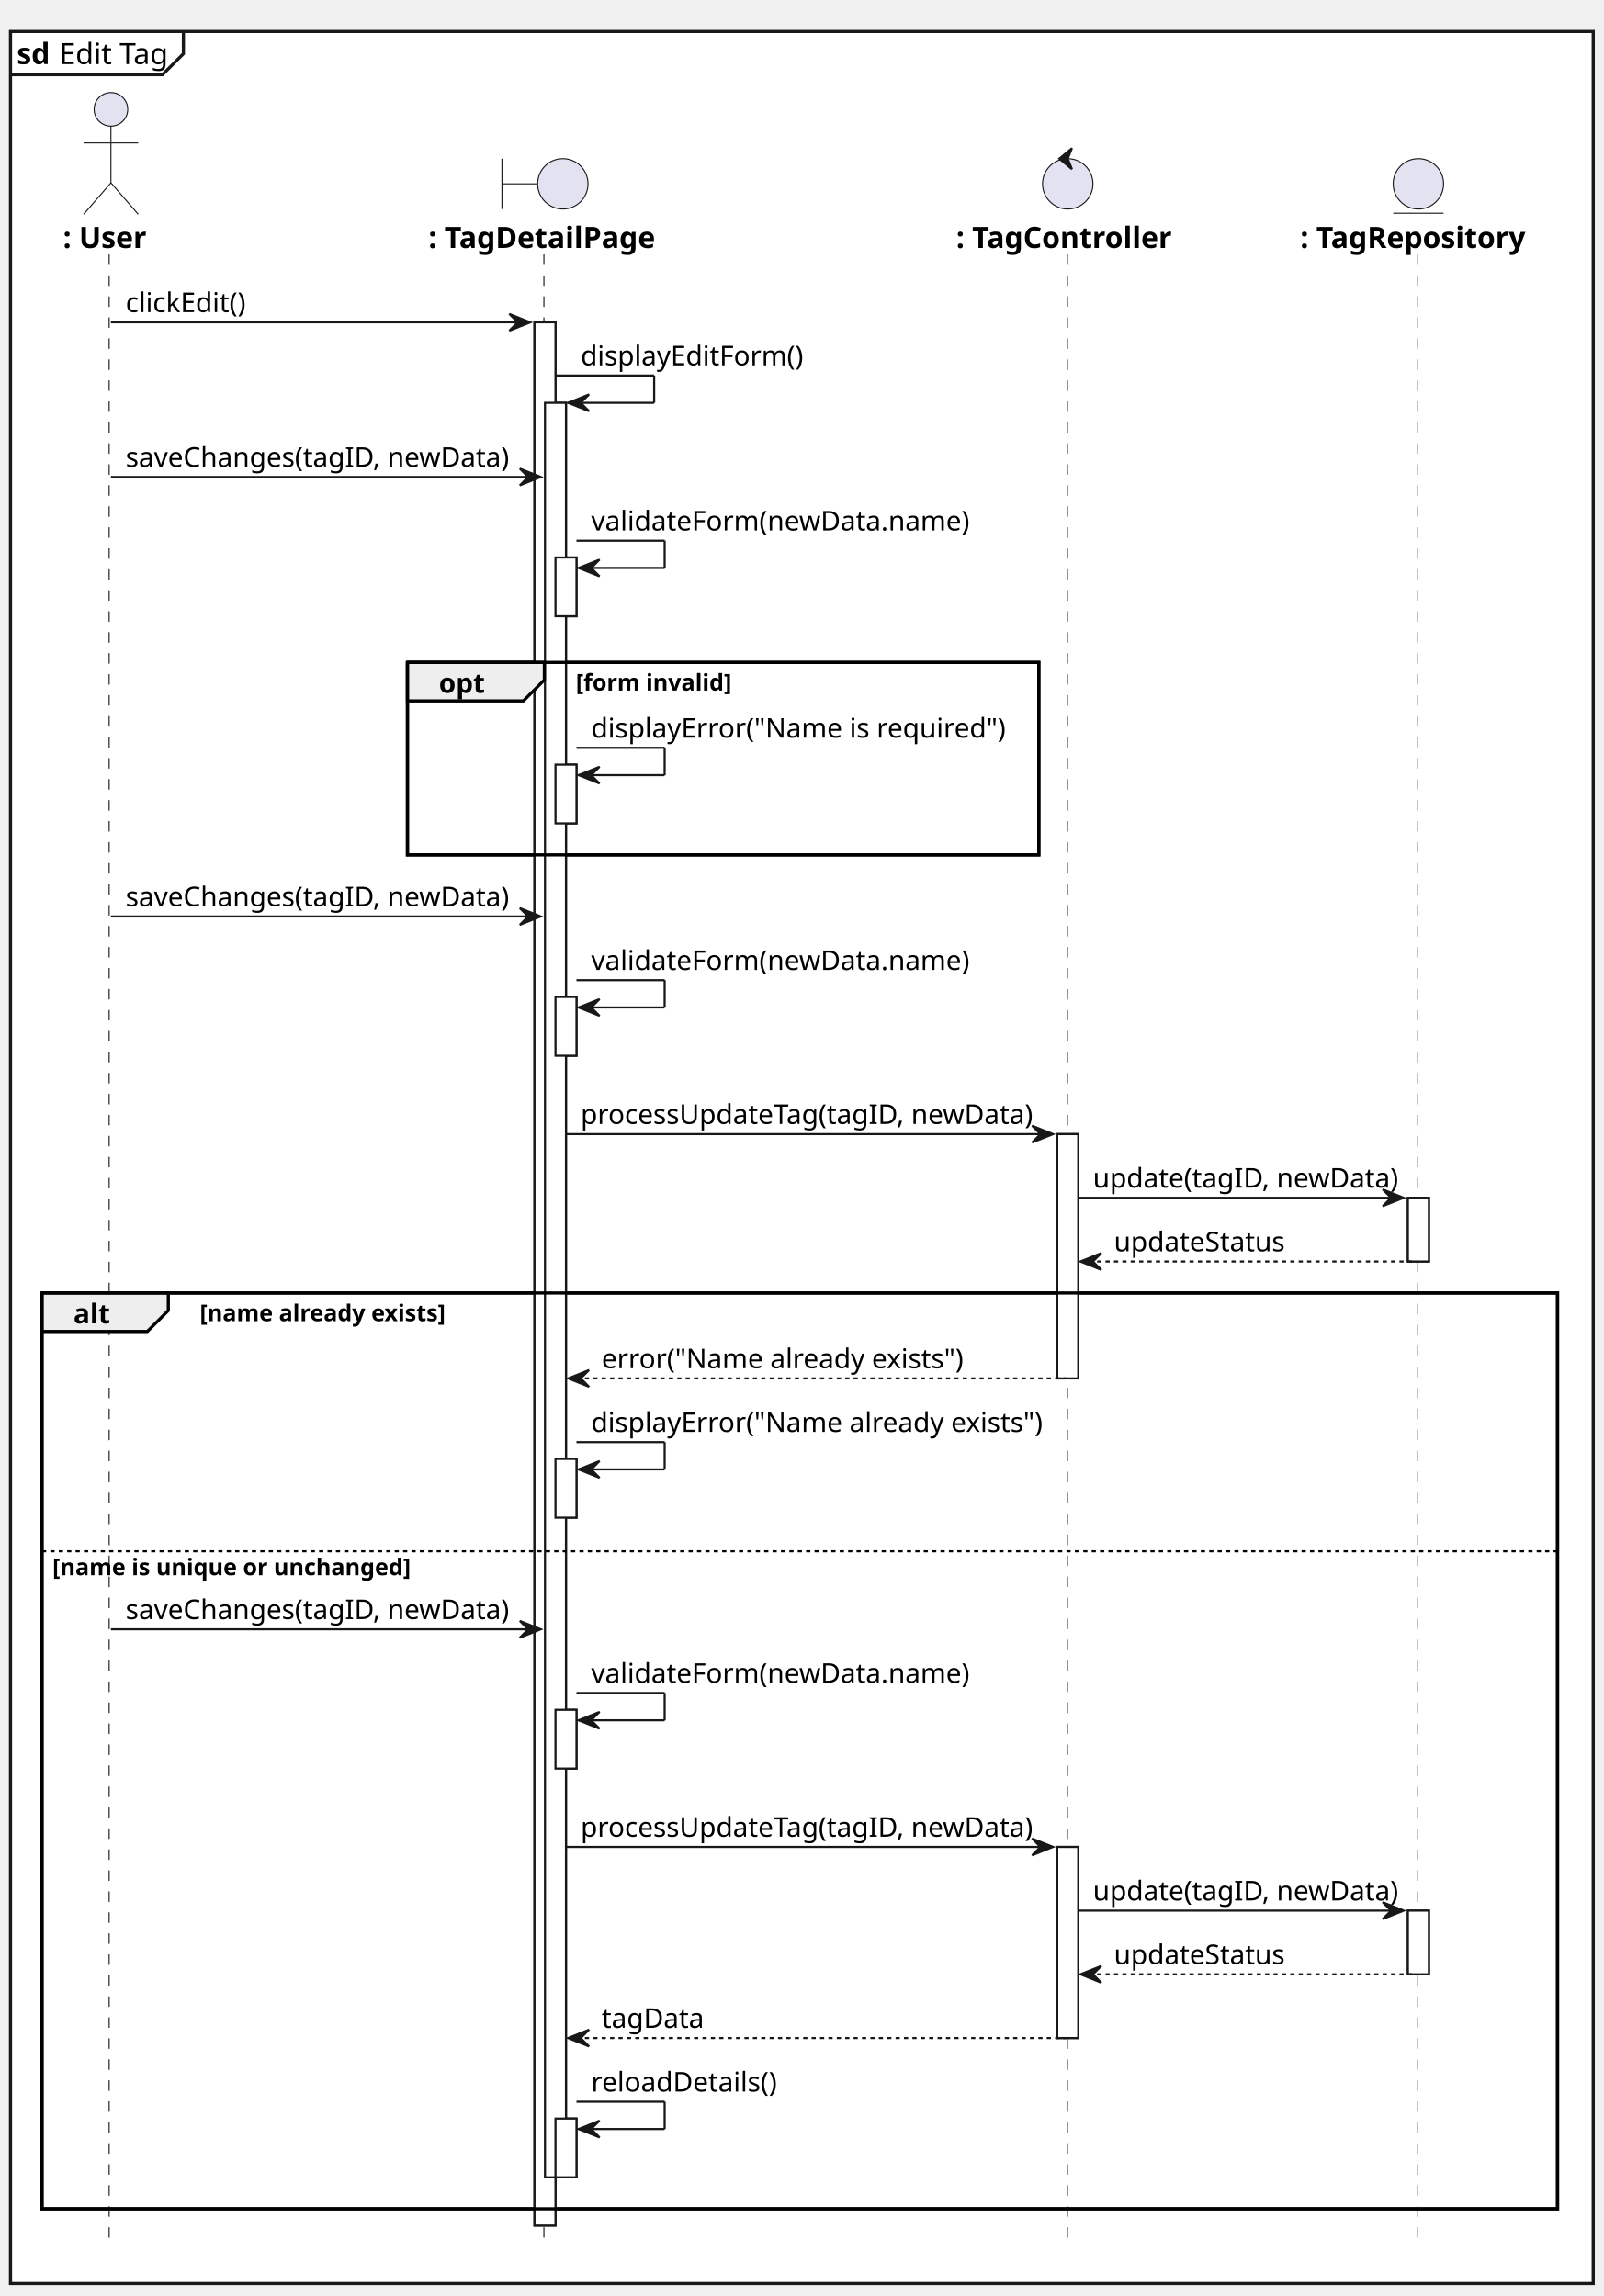
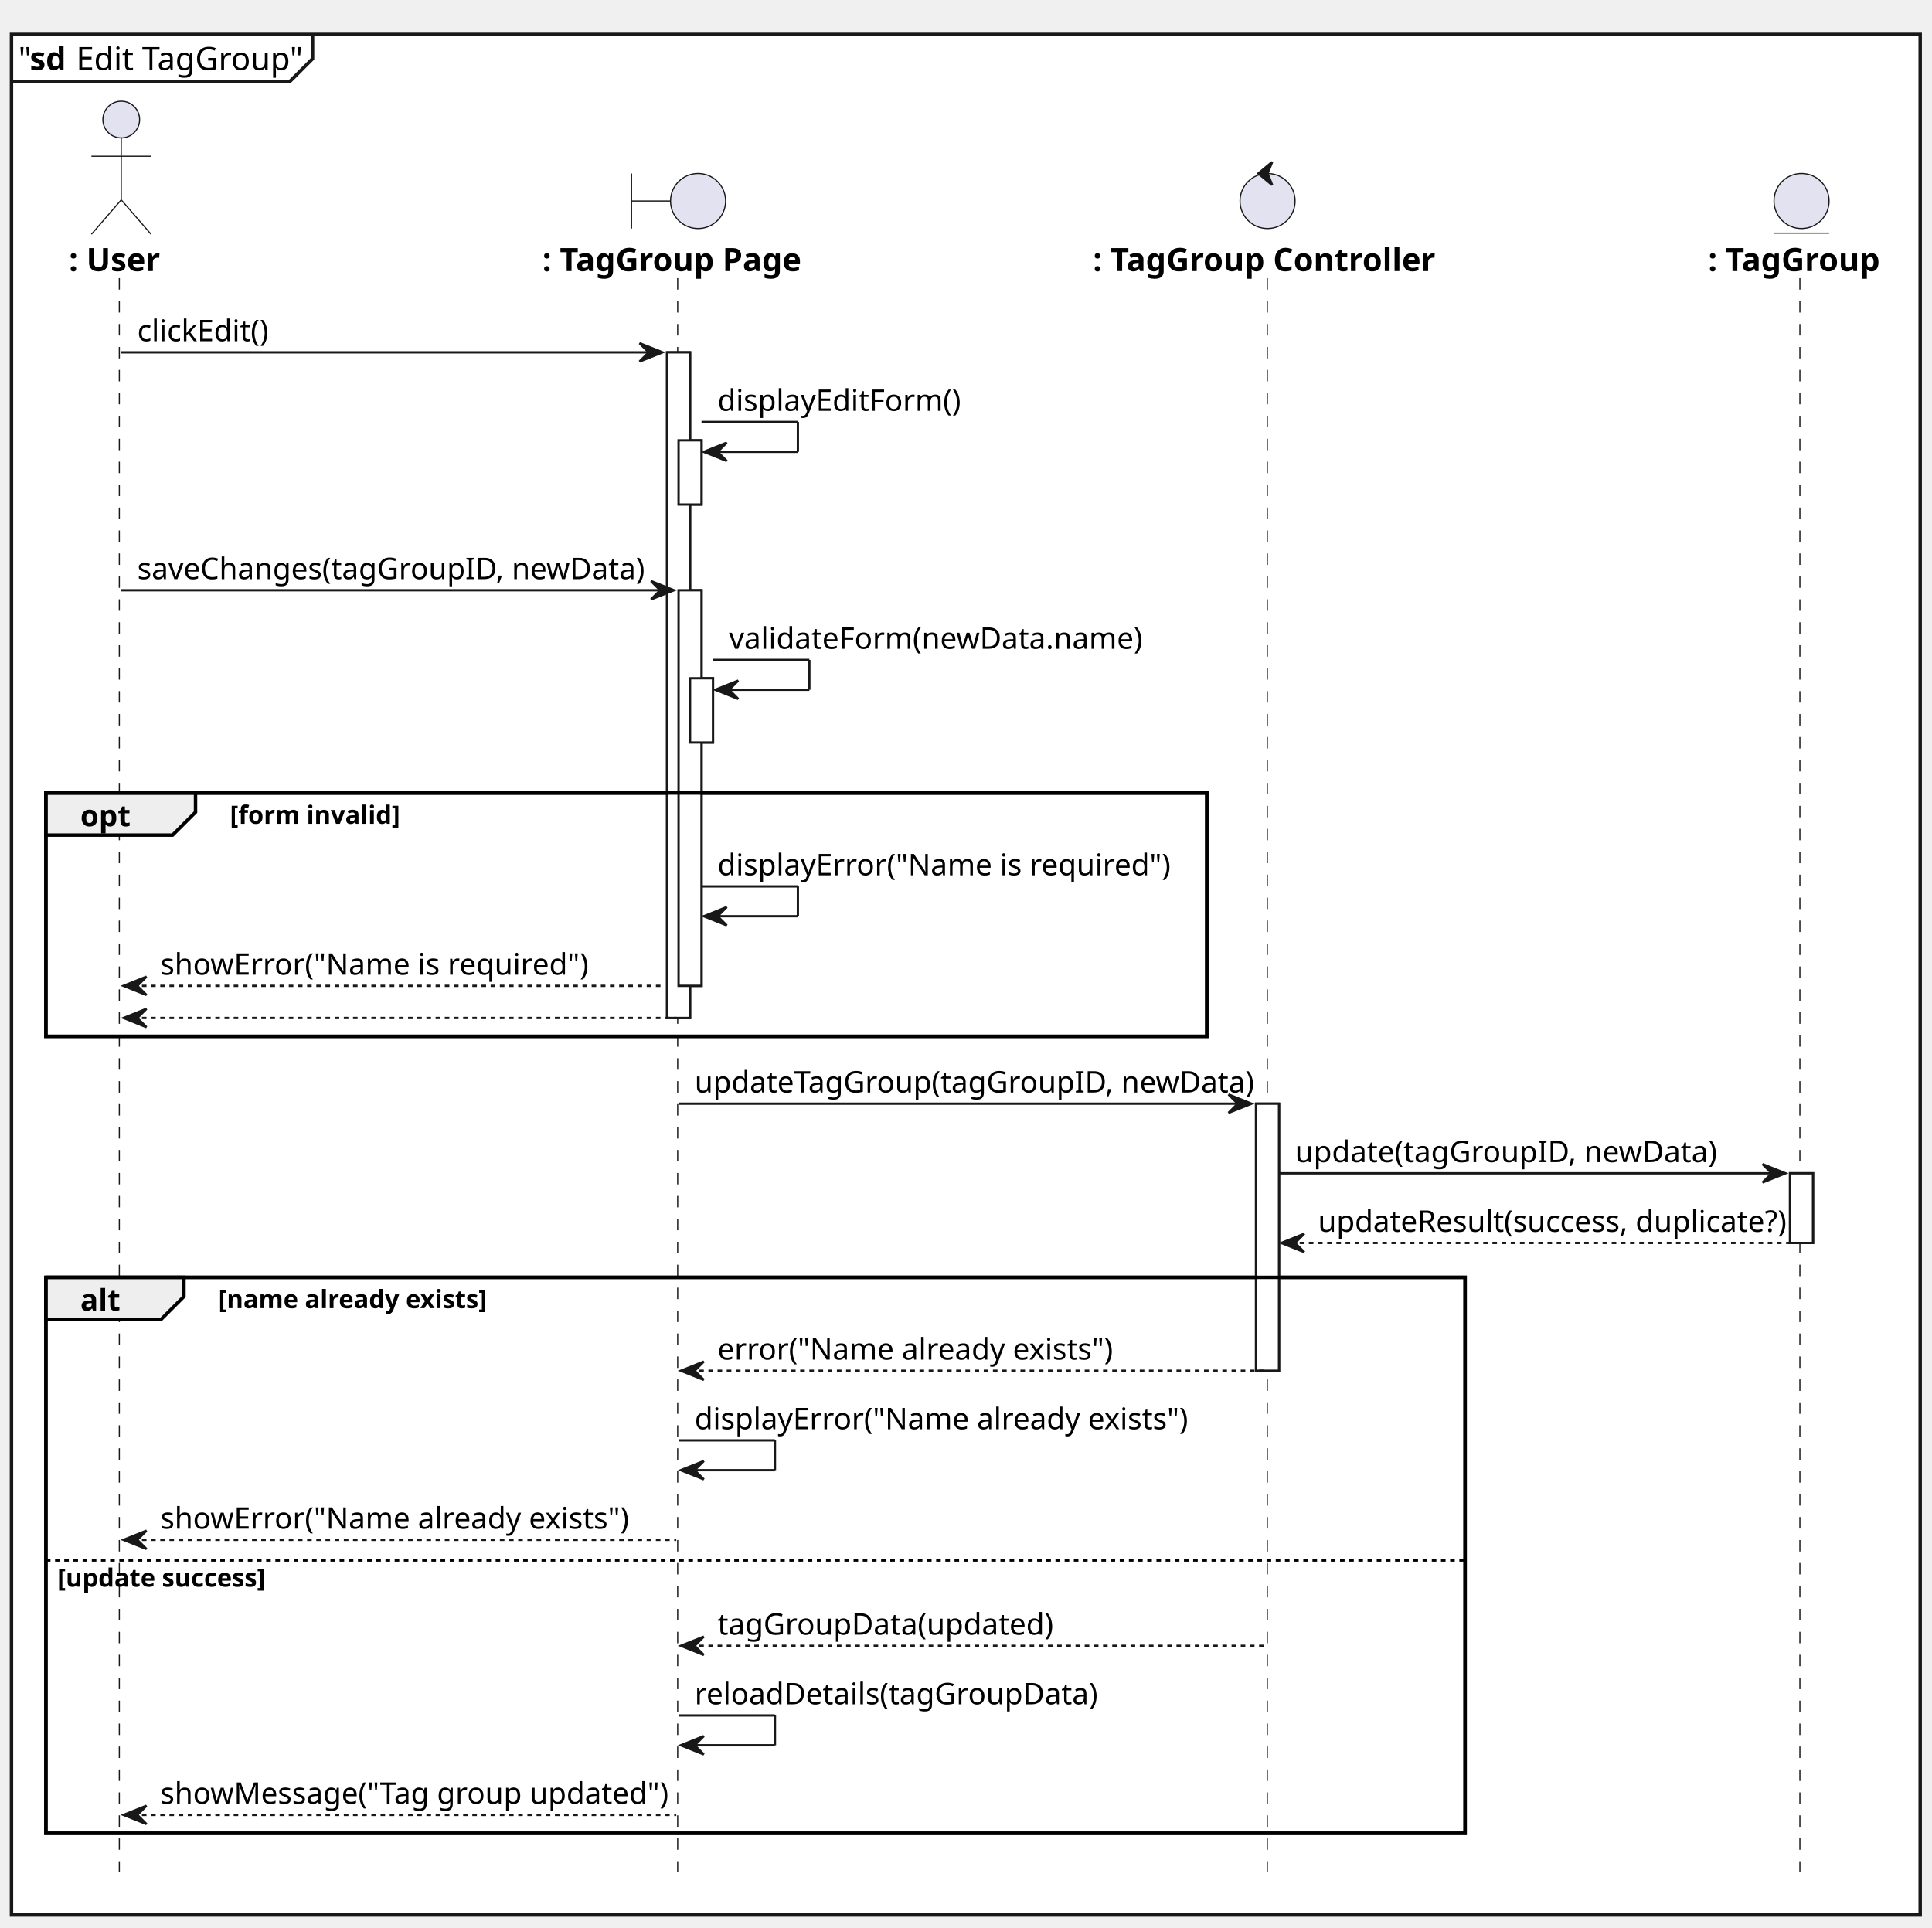
- <svg xmlns="http://www.w3.org/2000/svg" contentStyleType="text/css" data-diagram-type="SEQUENCE" height="1094px" preserveAspectRatio="none" style="width:764px;height:1094px;background:#FFFFFF;" version="1.1" viewBox="0 0 764 1094" width="764px" zoomAndPan="magnify">
+ <svg xmlns="http://www.w3.org/2000/svg" contentStyleType="text/css" data-diagram-type="SEQUENCE" height="840px" preserveAspectRatio="none" style="width:842px;height:840px;background:#FFFFFF;" version="1.1" viewBox="0 0 842 840" width="842px" zoomAndPan="magnify">
  <defs />
  <g>
-     <rect fill="#FFFFFF" height="1073.047" style="stroke:#181818;stroke-width:1.5;" width="753.918" x="5" y="15" />
-     <path d="M87.365,15 L87.365,25.609 L77.365,35.609 L5,35.609" fill="none" style="stroke:#181818;stroke-width:1.5;" />
-     <text fill="#000000" font-family="sans-serif" font-size="14" font-weight="bold" lengthAdjust="spacing" textLength="16.338" x="8" y="30.533">sd</text>
-     <text fill="#000000" font-family="sans-serif" font-size="14" lengthAdjust="spacing" textLength="52.138" x="28.227" y="30.533">Edit Tag</text>
+     <rect fill="#FFFFFF" height="819.641" style="stroke:#181818;stroke-width:1.5;" width="831.855" x="5" y="15" />
+     <path d="M136.215,15 L136.215,25.609 L126.215,35.609 L5,35.609" fill="none" style="stroke:#181818;stroke-width:1.5;" />
+     <text fill="#000000" font-family="sans-serif" font-size="14" lengthAdjust="spacing" textLength="4.97" x="8" y="30.533">"</text>
+     <text fill="#000000" font-family="sans-serif" font-size="14" font-weight="bold" lengthAdjust="spacing" textLength="16.338" x="12.97" y="30.533">sd</text>
+     <text fill="#000000" font-family="sans-serif" font-size="14" lengthAdjust="spacing" textLength="96.018" x="33.197" y="30.533">Edit TagGroup"</text>
    <g>
-       <rect fill="#FFFFFF" height="906.867" style="stroke:#181818;stroke-width:1;" width="10" x="254.601" y="153.57" />
+       <rect fill="#FFFFFF" height="290.109" style="stroke:#181818;stroke-width:1;" width="10" x="290.732" y="153.57" />
    </g>
    <g>
-       <rect fill="#FFFFFF" height="845.516" style="stroke:#181818;stroke-width:1;" width="10" x="259.601" y="191.922" />
+       <rect fill="#FFFFFF" height="28" style="stroke:#181818;stroke-width:1;" width="10" x="295.732" y="191.922" />
    </g>
    <g>
-       <rect fill="#FFFFFF" height="28" style="stroke:#181818;stroke-width:1;" width="10" x="264.601" y="265.625" />
+       <rect fill="#FFFFFF" height="172.406" style="stroke:#181818;stroke-width:1;" width="10" x="295.732" y="257.273" />
    </g>
    <g>
-       <rect fill="#FFFFFF" height="28" style="stroke:#181818;stroke-width:1;" width="10" x="264.601" y="364.328" />
+       <rect fill="#FFFFFF" height="28" style="stroke:#181818;stroke-width:1;" width="10" x="300.732" y="295.625" />
    </g>
    <g>
-       <rect fill="#FFFFFF" height="28" style="stroke:#181818;stroke-width:1;" width="10" x="264.601" y="475.031" />
+       <rect fill="#FFFFFF" height="116.406" style="stroke:#181818;stroke-width:1;" width="10" x="547.418" y="481.031" />
    </g>
    <g>
-       <rect fill="#FFFFFF" height="28" style="stroke:#181818;stroke-width:1;" width="10" x="264.601" y="695.141" />
+       <rect fill="#FFFFFF" height="30.352" style="stroke:#181818;stroke-width:1;" width="10" x="780.138" y="511.383" />
+     </g>
+     <rect fill="none" height="106.055" style="stroke:#000000;stroke-width:1.5;" width="505.959" x="20" y="345.625" />
+     <rect fill="none" height="242.297" style="stroke:#000000;stroke-width:1.5;" width="618.525" x="20" y="556.734" />
+     <g>
+       <rect fill="#000000" fill-opacity="0" height="694.812" width="8" x="48.841" y="121.219" />
+       <line style="stroke:#181818;stroke-width:0.5;stroke-dasharray:5,5;" x1="52" x2="52" y1="121.219" y2="816.031" />
    </g>
    <g>
-       <rect fill="#FFFFFF" height="28" style="stroke:#181818;stroke-width:1;" width="10" x="264.601" y="814.68" />
+       <rect fill="#000000" fill-opacity="0" height="694.812" width="8" x="291.732" y="121.219" />
+       <line style="stroke:#181818;stroke-width:0.5;stroke-dasharray:5,5;" x1="295.339" x2="295.339" y1="121.219" y2="816.031" />
    </g>
    <g>
-       <rect fill="#FFFFFF" height="28" style="stroke:#181818;stroke-width:1;" width="10" x="264.601" y="1009.438" />
+       <rect fill="#000000" fill-opacity="0" height="694.812" width="8" x="548.418" y="121.219" />
+       <line style="stroke:#181818;stroke-width:0.5;stroke-dasharray:5,5;" x1="552.311" x2="552.311" y1="121.219" y2="816.031" />
    </g>
    <g>
-       <rect fill="#FFFFFF" height="116.406" style="stroke:#181818;stroke-width:1;" width="10" x="503.611" y="540.383" />
-     </g>
-     <g>
-       <rect fill="#FFFFFF" height="91.055" style="stroke:#181818;stroke-width:1;" width="10" x="503.611" y="880.031" />
-     </g>
-     <g>
-       <rect fill="#FFFFFF" height="30.352" style="stroke:#181818;stroke-width:1;" width="10" x="670.635" y="570.734" />
-     </g>
-     <g>
-       <rect fill="#FFFFFF" height="30.352" style="stroke:#181818;stroke-width:1;" width="10" x="670.635" y="910.383" />
-     </g>
-     <rect fill="none" height="91.703" style="stroke:#000000;stroke-width:1.5;" width="300.741" x="194.087" y="315.625" />
-     <rect fill="none" height="436.352" style="stroke:#000000;stroke-width:1.5;" width="721.918" x="20" y="616.086" />
-     <g>
-       <rect fill="#000000" fill-opacity="0" height="948.219" width="8" x="48.841" y="121.219" />
-       <line style="stroke:#181818;stroke-width:0.5;stroke-dasharray:5,5;" x1="52" x2="52" y1="121.219" y2="1069.438" />
-     </g>
-     <g>
-       <rect fill="#000000" fill-opacity="0" height="948.219" width="8" x="255.601" y="121.219" />
-       <line style="stroke:#181818;stroke-width:0.5;stroke-dasharray:5,5;" x1="259.087" x2="259.087" y1="121.219" y2="1069.438" />
-     </g>
-     <g>
-       <rect fill="#000000" fill-opacity="0" height="948.219" width="8" x="504.611" y="121.219" />
-       <line style="stroke:#181818;stroke-width:0.5;stroke-dasharray:5,5;" x1="508.446" x2="508.446" y1="121.219" y2="1069.438" />
-     </g>
-     <g>
-       <rect fill="#000000" fill-opacity="0" height="948.219" width="8" x="671.635" y="121.219" />
-       <line style="stroke:#181818;stroke-width:0.5;stroke-dasharray:5,5;" x1="675.352" x2="675.352" y1="121.219" y2="1069.438" />
+       <rect fill="#000000" fill-opacity="0" height="694.812" width="8" x="781.138" y="121.219" />
+       <line style="stroke:#181818;stroke-width:0.5;stroke-dasharray:5,5;" x1="784.42" x2="784.42" y1="121.219" y2="816.031" />
    </g>
    <g class="participant participant-head" data-participant="User">
      <text fill="#000000" font-family="sans-serif" font-size="14" font-weight="bold" lengthAdjust="spacing" textLength="39.683" x="30" y="118.143">: User</text>
      <ellipse cx="52.841" cy="52.109" fill="#E2E2F0" rx="8" ry="8" style="stroke:#181818;stroke-width:0.5;" />
      <path d="M52.841,60.109 L52.841,87.109 M39.841,68.109 L65.841,68.109 M52.841,87.109 L39.841,102.109 M52.841,87.109 L65.841,102.109" fill="none" style="stroke:#181818;stroke-width:0.5;" />
    </g>
-     <g class="participant participant-head" data-participant="TagDetailPage">
-       <text fill="#000000" font-family="sans-serif" font-size="14" font-weight="bold" lengthAdjust="spacing" textLength="105.027" x="204.087" y="118.143">: TagDetailPage</text>
-       <path d="M239.101,75.609 L239.101,99.609 M239.101,87.609 L256.101,87.609" fill="none" style="stroke:#181818;stroke-width:0.5;" />
-       <ellipse cx="268.101" cy="87.609" fill="#E2E2F0" rx="12" ry="12" style="stroke:#181818;stroke-width:0.5;" />
+     <g class="participant participant-head" data-participant="TagGroupDetailPage">
+       <text fill="#000000" font-family="sans-serif" font-size="14" font-weight="bold" lengthAdjust="spacing" textLength="112.786" x="236.339" y="118.143">: TagGroup Page</text>
+       <path d="M275.232,75.609 L275.232,99.609 M275.232,87.609 L292.232,87.609" fill="none" style="stroke:#181818;stroke-width:0.5;" />
+       <ellipse cx="304.232" cy="87.609" fill="#E2E2F0" rx="12" ry="12" style="stroke:#181818;stroke-width:0.5;" />
    </g>
-     <g class="participant participant-head" data-participant="TagController">
-       <text fill="#000000" font-family="sans-serif" font-size="14" font-weight="bold" lengthAdjust="spacing" textLength="100.331" x="455.446" y="118.143">: TagController</text>
-       <ellipse cx="508.611" cy="87.609" fill="#E2E2F0" rx="12" ry="12" style="stroke:#181818;stroke-width:0.5;" />
-       <polygon fill="#181818" points="504.611,75.609,510.611,70.609,508.611,75.609,510.611,80.609,504.611,75.609" style="stroke:#181818;stroke-width:1;" />
+     <g class="participant participant-head" data-participant="TagGroupController">
+       <text fill="#000000" font-family="sans-serif" font-size="14" font-weight="bold" lengthAdjust="spacing" textLength="146.214" x="476.311" y="118.143">: TagGroup Controller</text>
+       <ellipse cx="552.418" cy="87.609" fill="#E2E2F0" rx="12" ry="12" style="stroke:#181818;stroke-width:0.5;" />
+       <polygon fill="#181818" points="548.418,75.609,554.418,70.609,552.418,75.609,554.418,80.609,548.418,75.609" style="stroke:#181818;stroke-width:1;" />
    </g>
-     <g class="participant participant-head" data-participant="TagRepository">
-       <text fill="#000000" font-family="sans-serif" font-size="14" font-weight="bold" lengthAdjust="spacing" textLength="106.565" x="619.352" y="118.143">: TagRepository</text>
-       <ellipse cx="675.635" cy="87.609" fill="#E2E2F0" rx="12" ry="12" style="stroke:#181818;stroke-width:0.5;" />
-       <line style="stroke:#181818;stroke-width:0.5;" x1="663.635" x2="687.635" y1="101.609" y2="101.609" />
+     <g class="participant participant-head" data-participant="TagGroupRepository">
+       <text fill="#000000" font-family="sans-serif" font-size="14" font-weight="bold" lengthAdjust="spacing" textLength="75.435" x="744.42" y="118.143">: TagGroup</text>
+       <ellipse cx="785.138" cy="87.609" fill="#E2E2F0" rx="12" ry="12" style="stroke:#181818;stroke-width:0.5;" />
+       <line style="stroke:#181818;stroke-width:0.5;" x1="773.138" x2="797.138" y1="101.609" y2="101.609" />
    </g>
    <g>
-       <rect fill="#FFFFFF" height="906.867" style="stroke:#181818;stroke-width:1;" width="10" x="254.601" y="153.57" />
+       <rect fill="#FFFFFF" height="290.109" style="stroke:#181818;stroke-width:1;" width="10" x="290.732" y="153.57" />
    </g>
    <g>
-       <rect fill="#FFFFFF" height="845.516" style="stroke:#181818;stroke-width:1;" width="10" x="259.601" y="191.922" />
+       <rect fill="#FFFFFF" height="28" style="stroke:#181818;stroke-width:1;" width="10" x="295.732" y="191.922" />
    </g>
    <g>
-       <rect fill="#FFFFFF" height="28" style="stroke:#181818;stroke-width:1;" width="10" x="264.601" y="265.625" />
+       <rect fill="#FFFFFF" height="172.406" style="stroke:#181818;stroke-width:1;" width="10" x="295.732" y="257.273" />
    </g>
    <g>
-       <rect fill="#FFFFFF" height="28" style="stroke:#181818;stroke-width:1;" width="10" x="264.601" y="364.328" />
+       <rect fill="#FFFFFF" height="28" style="stroke:#181818;stroke-width:1;" width="10" x="300.732" y="295.625" />
    </g>
    <g>
-       <rect fill="#FFFFFF" height="28" style="stroke:#181818;stroke-width:1;" width="10" x="264.601" y="475.031" />
+       <rect fill="#FFFFFF" height="116.406" style="stroke:#181818;stroke-width:1;" width="10" x="547.418" y="481.031" />
    </g>
    <g>
-       <rect fill="#FFFFFF" height="28" style="stroke:#181818;stroke-width:1;" width="10" x="264.601" y="695.141" />
+       <rect fill="#FFFFFF" height="30.352" style="stroke:#181818;stroke-width:1;" width="10" x="780.138" y="511.383" />
    </g>
-     <g>
-       <rect fill="#FFFFFF" height="28" style="stroke:#181818;stroke-width:1;" width="10" x="264.601" y="814.68" />
-     </g>
-     <g>
-       <rect fill="#FFFFFF" height="28" style="stroke:#181818;stroke-width:1;" width="10" x="264.601" y="1009.438" />
-     </g>
-     <g>
-       <rect fill="#FFFFFF" height="116.406" style="stroke:#181818;stroke-width:1;" width="10" x="503.611" y="540.383" />
-     </g>
-     <g>
-       <rect fill="#FFFFFF" height="91.055" style="stroke:#181818;stroke-width:1;" width="10" x="503.611" y="880.031" />
-     </g>
-     <g>
-       <rect fill="#FFFFFF" height="30.352" style="stroke:#181818;stroke-width:1;" width="10" x="670.635" y="570.734" />
-     </g>
-     <g>
-       <rect fill="#FFFFFF" height="30.352" style="stroke:#181818;stroke-width:1;" width="10" x="670.635" y="910.383" />
-     </g>
-     <g class="message" data-participant-1="User" data-participant-2="TagDetailPage">
-       <polygon fill="#181818" points="242.601,149.57,252.601,153.57,242.601,157.57,246.601,153.57" style="stroke:#181818;stroke-width:1;" />
-       <line style="stroke:#181818;stroke-width:1;" x1="52.841" x2="248.601" y1="153.57" y2="153.57" />
+     <g class="message" data-participant-1="User" data-participant-2="TagGroupDetailPage">
+       <polygon fill="#181818" points="278.732,149.57,288.732,153.57,278.732,157.57,282.732,153.57" style="stroke:#181818;stroke-width:1;" />
+       <line style="stroke:#181818;stroke-width:1;" x1="52.841" x2="284.732" y1="153.57" y2="153.57" />
      <text fill="#000000" font-family="sans-serif" font-size="13" lengthAdjust="spacing" textLength="56.335" x="59.841" y="148.714">clickEdit()</text>
    </g>
-     <g class="message" data-participant-1="TagDetailPage" data-participant-2="TagDetailPage">
-       <line style="stroke:#181818;stroke-width:1;" x1="264.601" x2="311.601" y1="178.922" y2="178.922" />
-       <line style="stroke:#181818;stroke-width:1;" x1="311.601" x2="311.601" y1="178.922" y2="191.922" />
-       <line style="stroke:#181818;stroke-width:1;" x1="270.601" x2="311.601" y1="191.922" y2="191.922" />
-       <polygon fill="#181818" points="280.601,187.922,270.601,191.922,280.601,195.922,276.601,191.922" style="stroke:#181818;stroke-width:1;" />
-       <text fill="#000000" font-family="sans-serif" font-size="13" lengthAdjust="spacing" textLength="101.855" x="276.601" y="174.065">displayEditForm()</text>
+     <g class="message" data-participant-1="TagGroupDetailPage" data-participant-2="TagGroupDetailPage">
+       <line style="stroke:#181818;stroke-width:1;" x1="305.732" x2="347.732" y1="183.922" y2="183.922" />
+       <line style="stroke:#181818;stroke-width:1;" x1="347.732" x2="347.732" y1="183.922" y2="196.922" />
+       <line style="stroke:#181818;stroke-width:1;" x1="306.732" x2="347.732" y1="196.922" y2="196.922" />
+       <polygon fill="#181818" points="316.732,192.922,306.732,196.922,316.732,200.922,312.732,196.922" style="stroke:#181818;stroke-width:1;" />
+       <text fill="#000000" font-family="sans-serif" font-size="13" lengthAdjust="spacing" textLength="101.855" x="312.732" y="179.065">displayEditForm()</text>
    </g>
-     <g class="message" data-participant-1="User" data-participant-2="TagDetailPage">
-       <polygon fill="#181818" points="247.601,223.273,257.601,227.273,247.601,231.273,251.601,227.273" style="stroke:#181818;stroke-width:1;" />
-       <line style="stroke:#181818;stroke-width:1;" x1="52.841" x2="253.601" y1="227.273" y2="227.273" />
-       <text fill="#000000" font-family="sans-serif" font-size="13" lengthAdjust="spacing" textLength="177.76" x="59.841" y="222.417">saveChanges(tagID, newData)</text>
+     <g class="message" data-participant-1="User" data-participant-2="TagGroupDetailPage">
+       <polygon fill="#181818" points="283.732,253.273,293.732,257.273,283.732,261.273,287.732,257.273" style="stroke:#181818;stroke-width:1;" />
+       <line style="stroke:#181818;stroke-width:1;" x1="52.841" x2="289.732" y1="257.273" y2="257.273" />
+       <text fill="#000000" font-family="sans-serif" font-size="13" lengthAdjust="spacing" textLength="213.891" x="59.841" y="252.417">saveChanges(tagGroupID, newData)</text>
    </g>
-     <g class="message" data-participant-1="TagDetailPage" data-participant-2="TagDetailPage">
-       <line style="stroke:#181818;stroke-width:1;" x1="274.601" x2="316.601" y1="257.625" y2="257.625" />
-       <line style="stroke:#181818;stroke-width:1;" x1="316.601" x2="316.601" y1="257.625" y2="270.625" />
-       <line style="stroke:#181818;stroke-width:1;" x1="275.601" x2="316.601" y1="270.625" y2="270.625" />
-       <polygon fill="#181818" points="285.601,266.625,275.601,270.625,285.601,274.625,281.601,270.625" style="stroke:#181818;stroke-width:1;" />
-       <text fill="#000000" font-family="sans-serif" font-size="13" lengthAdjust="spacing" textLength="171.234" x="281.601" y="252.769">validateForm(newData.name)</text>
+     <g class="message" data-participant-1="TagGroupDetailPage" data-participant-2="TagGroupDetailPage">
+       <line style="stroke:#181818;stroke-width:1;" x1="310.732" x2="352.732" y1="287.625" y2="287.625" />
+       <line style="stroke:#181818;stroke-width:1;" x1="352.732" x2="352.732" y1="287.625" y2="300.625" />
+       <line style="stroke:#181818;stroke-width:1;" x1="311.732" x2="352.732" y1="300.625" y2="300.625" />
+       <polygon fill="#181818" points="321.732,296.625,311.732,300.625,321.732,304.625,317.732,300.625" style="stroke:#181818;stroke-width:1;" />
+       <text fill="#000000" font-family="sans-serif" font-size="13" lengthAdjust="spacing" textLength="171.234" x="317.732" y="282.769">validateForm(newData.name)</text>
    </g>
-     <path d="M194.087,315.625 L259.298,315.625 L259.298,323.977 L249.298,333.977 L194.087,333.977 L194.087,315.625" fill="#EEEEEE" style="stroke:#000000;stroke-width:1.5;" />
-     <rect fill="none" height="91.703" style="stroke:#000000;stroke-width:1.5;" width="300.741" x="194.087" y="315.625" />
-     <text fill="#000000" font-family="sans-serif" font-size="13" font-weight="bold" lengthAdjust="spacing" textLength="20.211" x="209.087" y="330.12">opt</text>
-     <text fill="#000000" font-family="sans-serif" font-size="11" font-weight="bold" lengthAdjust="spacing" textLength="69.668" x="274.298" y="329.044">[form invalid]</text>
-     <g class="message" data-participant-1="TagDetailPage" data-participant-2="TagDetailPage">
-       <line style="stroke:#181818;stroke-width:1;" x1="274.601" x2="316.601" y1="356.328" y2="356.328" />
-       <line style="stroke:#181818;stroke-width:1;" x1="316.601" x2="316.601" y1="356.328" y2="369.328" />
-       <line style="stroke:#181818;stroke-width:1;" x1="275.601" x2="316.601" y1="369.328" y2="369.328" />
-       <polygon fill="#181818" points="285.601,365.328,275.601,369.328,285.601,373.328,281.601,369.328" style="stroke:#181818;stroke-width:1;" />
-       <text fill="#000000" font-family="sans-serif" font-size="13" lengthAdjust="spacing" textLength="186.227" x="281.601" y="351.472">displayError("Name is required")</text>
+     <path d="M20,345.625 L85.211,345.625 L85.211,353.977 L75.211,363.977 L20,363.977 L20,345.625" fill="#EEEEEE" style="stroke:#000000;stroke-width:1.5;" />
+     <rect fill="none" height="106.055" style="stroke:#000000;stroke-width:1.5;" width="505.959" x="20" y="345.625" />
+     <text fill="#000000" font-family="sans-serif" font-size="13" font-weight="bold" lengthAdjust="spacing" textLength="20.211" x="35" y="360.12">opt</text>
+     <text fill="#000000" font-family="sans-serif" font-size="11" font-weight="bold" lengthAdjust="spacing" textLength="69.668" x="100.211" y="359.044">[form invalid]</text>
+     <g class="message" data-participant-1="TagGroupDetailPage" data-participant-2="TagGroupDetailPage">
+       <line style="stroke:#181818;stroke-width:1;" x1="305.732" x2="347.732" y1="386.328" y2="386.328" />
+       <line style="stroke:#181818;stroke-width:1;" x1="347.732" x2="347.732" y1="386.328" y2="399.328" />
+       <line style="stroke:#181818;stroke-width:1;" x1="306.732" x2="347.732" y1="399.328" y2="399.328" />
+       <polygon fill="#181818" points="316.732,395.328,306.732,399.328,316.732,403.328,312.732,399.328" style="stroke:#181818;stroke-width:1;" />
+       <text fill="#000000" font-family="sans-serif" font-size="13" lengthAdjust="spacing" textLength="186.227" x="312.732" y="381.472">displayError("Name is required")</text>
    </g>
-     <g class="message" data-participant-1="User" data-participant-2="TagDetailPage">
-       <polygon fill="#181818" points="247.601,432.68,257.601,436.68,247.601,440.68,251.601,436.68" style="stroke:#181818;stroke-width:1;" />
-       <line style="stroke:#181818;stroke-width:1;" x1="52.841" x2="253.601" y1="436.68" y2="436.68" />
-       <text fill="#000000" font-family="sans-serif" font-size="13" lengthAdjust="spacing" textLength="177.76" x="59.841" y="431.823">saveChanges(tagID, newData)</text>
+     <g class="message" data-participant-1="TagGroupDetailPage" data-participant-2="User">
+       <polygon fill="#181818" points="63.841,425.68,53.841,429.68,63.841,433.68,59.841,429.68" style="stroke:#181818;stroke-width:1;" />
+       <line style="stroke:#181818;stroke-width:1;stroke-dasharray:2,2;" x1="57.841" x2="289.732" y1="429.68" y2="429.68" />
+       <text fill="#000000" font-family="sans-serif" font-size="13" lengthAdjust="spacing" textLength="176.109" x="69.841" y="424.823">showError("Name is required")</text>
    </g>
-     <g class="message" data-participant-1="TagDetailPage" data-participant-2="TagDetailPage">
-       <line style="stroke:#181818;stroke-width:1;" x1="274.601" x2="316.601" y1="467.031" y2="467.031" />
-       <line style="stroke:#181818;stroke-width:1;" x1="316.601" x2="316.601" y1="467.031" y2="480.031" />
-       <line style="stroke:#181818;stroke-width:1;" x1="275.601" x2="316.601" y1="480.031" y2="480.031" />
-       <polygon fill="#181818" points="285.601,476.031,275.601,480.031,285.601,484.031,281.601,480.031" style="stroke:#181818;stroke-width:1;" />
-       <text fill="#000000" font-family="sans-serif" font-size="13" lengthAdjust="spacing" textLength="171.234" x="281.601" y="462.175">validateForm(newData.name)</text>
+     <g class="message" data-participant-1="TagGroupDetailPage" data-participant-2="User">
+       <polygon fill="#181818" points="63.841,439.68,53.841,443.68,63.841,447.68,59.841,443.68" style="stroke:#181818;stroke-width:1;" />
+       <line style="stroke:#181818;stroke-width:1;stroke-dasharray:2,2;" x1="57.841" x2="294.732" y1="443.68" y2="443.68" />
    </g>
-     <g class="message" data-participant-1="TagDetailPage" data-participant-2="TagController">
-       <polygon fill="#181818" points="491.611,536.383,501.611,540.383,491.611,544.383,495.611,540.383" style="stroke:#181818;stroke-width:1;" />
-       <line style="stroke:#181818;stroke-width:1;" x1="269.601" x2="497.611" y1="540.383" y2="540.383" />
-       <text fill="#000000" font-family="sans-serif" font-size="13" lengthAdjust="spacing" textLength="208.102" x="276.601" y="535.526">processUpdateTag(tagID, newData)</text>
+     <g class="message" data-participant-1="TagGroupDetailPage" data-participant-2="TagGroupController">
+       <polygon fill="#181818" points="535.418,477.031,545.418,481.031,535.418,485.031,539.418,481.031" style="stroke:#181818;stroke-width:1;" />
+       <line style="stroke:#181818;stroke-width:1;" x1="295.732" x2="541.418" y1="481.031" y2="481.031" />
+       <text fill="#000000" font-family="sans-serif" font-size="13" lengthAdjust="spacing" textLength="232.686" x="302.732" y="476.175">updateTagGroup(tagGroupID, newData)</text>
    </g>
-     <g class="message" data-participant-1="TagController" data-participant-2="TagRepository">
-       <polygon fill="#181818" points="658.635,566.734,668.635,570.734,658.635,574.734,662.635,570.734" style="stroke:#181818;stroke-width:1;" />
-       <line style="stroke:#181818;stroke-width:1;" x1="513.611" x2="664.635" y1="570.734" y2="570.734" />
-       <text fill="#000000" font-family="sans-serif" font-size="13" lengthAdjust="spacing" textLength="138.023" x="520.611" y="565.878">update(tagID, newData)</text>
+     <g class="message" data-participant-1="TagGroupController" data-participant-2="TagGroupRepository">
+       <polygon fill="#181818" points="768.138,507.383,778.138,511.383,768.138,515.383,772.138,511.383" style="stroke:#181818;stroke-width:1;" />
+       <line style="stroke:#181818;stroke-width:1;" x1="557.418" x2="774.138" y1="511.383" y2="511.383" />
+       <text fill="#000000" font-family="sans-serif" font-size="13" lengthAdjust="spacing" textLength="174.154" x="564.418" y="506.526">update(tagGroupID, newData)</text>
    </g>
-     <g class="message" data-participant-1="TagRepository" data-participant-2="TagController">
-       <polygon fill="#181818" points="524.611,597.086,514.611,601.086,524.611,605.086,520.611,601.086" style="stroke:#181818;stroke-width:1;" />
-       <line style="stroke:#181818;stroke-width:1;stroke-dasharray:2,2;" x1="518.611" x2="674.635" y1="601.086" y2="601.086" />
-       <text fill="#000000" font-family="sans-serif" font-size="13" lengthAdjust="spacing" textLength="76.616" x="530.611" y="596.23">updateStatus</text>
+     <g class="message" data-participant-1="TagGroupRepository" data-participant-2="TagGroupController">
+       <polygon fill="#181818" points="568.418,537.734,558.418,541.734,568.418,545.734,564.418,541.734" style="stroke:#181818;stroke-width:1;" />
+       <line style="stroke:#181818;stroke-width:1;stroke-dasharray:2,2;" x1="562.418" x2="784.138" y1="541.734" y2="541.734" />
+       <text fill="#000000" font-family="sans-serif" font-size="13" lengthAdjust="spacing" textLength="198.72" x="574.418" y="536.878">updateResult(success, duplicate?)</text>
    </g>
-     <path d="M20,616.086 L80.171,616.086 L80.171,624.438 L70.171,634.438 L20,634.438 L20,616.086" fill="#EEEEEE" style="stroke:#000000;stroke-width:1.5;" />
-     <rect fill="none" height="436.352" style="stroke:#000000;stroke-width:1.5;" width="721.918" x="20" y="616.086" />
-     <text fill="#000000" font-family="sans-serif" font-size="13" font-weight="bold" lengthAdjust="spacing" textLength="15.171" x="35" y="630.581">alt</text>
-     <text fill="#000000" font-family="sans-serif" font-size="11" font-weight="bold" lengthAdjust="spacing" textLength="111.891" x="95.171" y="629.505">[name already exists]</text>
-     <g class="message" data-participant-1="TagController" data-participant-2="TagDetailPage">
-       <polygon fill="#181818" points="280.601,652.789,270.601,656.789,280.601,660.789,276.601,656.789" style="stroke:#181818;stroke-width:1;" />
-       <line style="stroke:#181818;stroke-width:1;stroke-dasharray:2,2;" x1="274.601" x2="507.611" y1="656.789" y2="656.789" />
-       <text fill="#000000" font-family="sans-serif" font-size="13" lengthAdjust="spacing" textLength="163.103" x="286.601" y="651.933">error("Name already exists")</text>
+     <path d="M20,556.734 L80.171,556.734 L80.171,565.086 L70.171,575.086 L20,575.086 L20,556.734" fill="#EEEEEE" style="stroke:#000000;stroke-width:1.5;" />
+     <rect fill="none" height="242.297" style="stroke:#000000;stroke-width:1.5;" width="618.525" x="20" y="556.734" />
+     <text fill="#000000" font-family="sans-serif" font-size="13" font-weight="bold" lengthAdjust="spacing" textLength="15.171" x="35" y="571.23">alt</text>
+     <text fill="#000000" font-family="sans-serif" font-size="11" font-weight="bold" lengthAdjust="spacing" textLength="111.891" x="95.171" y="570.153">[name already exists]</text>
+     <g class="message" data-participant-1="TagGroupController" data-participant-2="TagGroupDetailPage">
+       <polygon fill="#181818" points="306.732,593.438,296.732,597.438,306.732,601.438,302.732,597.438" style="stroke:#181818;stroke-width:1;" />
+       <line style="stroke:#181818;stroke-width:1;stroke-dasharray:2,2;" x1="300.732" x2="551.418" y1="597.438" y2="597.438" />
+       <text fill="#000000" font-family="sans-serif" font-size="13" lengthAdjust="spacing" textLength="163.103" x="312.732" y="592.581">error("Name already exists")</text>
    </g>
-     <g class="message" data-participant-1="TagDetailPage" data-participant-2="TagDetailPage">
-       <line style="stroke:#181818;stroke-width:1;" x1="274.601" x2="316.601" y1="687.141" y2="687.141" />
-       <line style="stroke:#181818;stroke-width:1;" x1="316.601" x2="316.601" y1="687.141" y2="700.141" />
-       <line style="stroke:#181818;stroke-width:1;" x1="275.601" x2="316.601" y1="700.141" y2="700.141" />
-       <polygon fill="#181818" points="285.601,696.141,275.601,700.141,285.601,704.141,281.601,700.141" style="stroke:#181818;stroke-width:1;" />
-       <text fill="#000000" font-family="sans-serif" font-size="13" lengthAdjust="spacing" textLength="205.01" x="281.601" y="682.284">displayError("Name already exists")</text>
+     <g class="message" data-participant-1="TagGroupDetailPage" data-participant-2="TagGroupDetailPage">
+       <line style="stroke:#181818;stroke-width:1;" x1="295.732" x2="337.732" y1="627.789" y2="627.789" />
+       <line style="stroke:#181818;stroke-width:1;" x1="337.732" x2="337.732" y1="627.789" y2="640.789" />
+       <line style="stroke:#181818;stroke-width:1;" x1="296.732" x2="337.732" y1="640.789" y2="640.789" />
+       <polygon fill="#181818" points="306.732,636.789,296.732,640.789,306.732,644.789,302.732,640.789" style="stroke:#181818;stroke-width:1;" />
+       <text fill="#000000" font-family="sans-serif" font-size="13" lengthAdjust="spacing" textLength="205.01" x="302.732" y="622.933">displayError("Name already exists")</text>
    </g>
-     <line style="stroke:#000000;stroke-width:1;stroke-dasharray:2,2;" x1="20" x2="741.918" y1="739.141" y2="739.141" />
-     <text fill="#000000" font-family="sans-serif" font-size="11" font-weight="bold" lengthAdjust="spacing" textLength="163.179" x="25" y="750.56">[name is unique or unchanged]</text>
-     <g class="message" data-participant-1="User" data-participant-2="TagDetailPage">
-       <polygon fill="#181818" points="247.601,772.328,257.601,776.328,247.601,780.328,251.601,776.328" style="stroke:#181818;stroke-width:1;" />
-       <line style="stroke:#181818;stroke-width:1;" x1="52.841" x2="253.601" y1="776.328" y2="776.328" />
-       <text fill="#000000" font-family="sans-serif" font-size="13" lengthAdjust="spacing" textLength="177.76" x="59.841" y="771.472">saveChanges(tagID, newData)</text>
+     <g class="message" data-participant-1="TagGroupDetailPage" data-participant-2="User">
+       <polygon fill="#181818" points="63.841,667.141,53.841,671.141,63.841,675.141,59.841,671.141" style="stroke:#181818;stroke-width:1;" />
+       <line style="stroke:#181818;stroke-width:1;stroke-dasharray:2,2;" x1="57.841" x2="294.732" y1="671.141" y2="671.141" />
+       <text fill="#000000" font-family="sans-serif" font-size="13" lengthAdjust="spacing" textLength="194.892" x="69.841" y="666.284">showError("Name already exists")</text>
    </g>
-     <g class="message" data-participant-1="TagDetailPage" data-participant-2="TagDetailPage">
-       <line style="stroke:#181818;stroke-width:1;" x1="274.601" x2="316.601" y1="806.68" y2="806.68" />
-       <line style="stroke:#181818;stroke-width:1;" x1="316.601" x2="316.601" y1="806.68" y2="819.68" />
-       <line style="stroke:#181818;stroke-width:1;" x1="275.601" x2="316.601" y1="819.68" y2="819.68" />
-       <polygon fill="#181818" points="285.601,815.68,275.601,819.68,285.601,823.68,281.601,819.68" style="stroke:#181818;stroke-width:1;" />
-       <text fill="#000000" font-family="sans-serif" font-size="13" lengthAdjust="spacing" textLength="171.234" x="281.601" y="801.823">validateForm(newData.name)</text>
+     <line style="stroke:#000000;stroke-width:1;stroke-dasharray:2,2;" x1="20" x2="638.525" y1="680.141" y2="680.141" />
+     <text fill="#000000" font-family="sans-serif" font-size="11" font-weight="bold" lengthAdjust="spacing" textLength="89.864" x="25" y="691.56">[update success]</text>
+     <g class="message" data-participant-1="TagGroupController" data-participant-2="TagGroupDetailPage">
+       <polygon fill="#181818" points="306.732,713.328,296.732,717.328,306.732,721.328,302.732,717.328" style="stroke:#181818;stroke-width:1;" />
+       <line style="stroke:#181818;stroke-width:1;stroke-dasharray:2,2;" x1="300.732" x2="551.418" y1="717.328" y2="717.328" />
+       <text fill="#000000" font-family="sans-serif" font-size="13" lengthAdjust="spacing" textLength="137.312" x="312.732" y="712.472">tagGroupData(updated)</text>
    </g>
-     <g class="message" data-participant-1="TagDetailPage" data-participant-2="TagController">
-       <polygon fill="#181818" points="491.611,876.031,501.611,880.031,491.611,884.031,495.611,880.031" style="stroke:#181818;stroke-width:1;" />
-       <line style="stroke:#181818;stroke-width:1;" x1="269.601" x2="497.611" y1="880.031" y2="880.031" />
-       <text fill="#000000" font-family="sans-serif" font-size="13" lengthAdjust="spacing" textLength="208.102" x="276.601" y="875.175">processUpdateTag(tagID, newData)</text>
+     <g class="message" data-participant-1="TagGroupDetailPage" data-participant-2="TagGroupDetailPage">
+       <line style="stroke:#181818;stroke-width:1;" x1="295.732" x2="337.732" y1="747.68" y2="747.68" />
+       <line style="stroke:#181818;stroke-width:1;" x1="337.732" x2="337.732" y1="747.68" y2="760.68" />
+       <line style="stroke:#181818;stroke-width:1;" x1="296.732" x2="337.732" y1="760.68" y2="760.68" />
+       <polygon fill="#181818" points="306.732,756.68,296.732,760.68,306.732,764.68,302.732,760.68" style="stroke:#181818;stroke-width:1;" />
+       <text fill="#000000" font-family="sans-serif" font-size="13" lengthAdjust="spacing" textLength="166.194" x="302.732" y="742.823">reloadDetails(tagGroupData)</text>
    </g>
-     <g class="message" data-participant-1="TagController" data-participant-2="TagRepository">
-       <polygon fill="#181818" points="658.635,906.383,668.635,910.383,658.635,914.383,662.635,910.383" style="stroke:#181818;stroke-width:1;" />
-       <line style="stroke:#181818;stroke-width:1;" x1="513.611" x2="664.635" y1="910.383" y2="910.383" />
-       <text fill="#000000" font-family="sans-serif" font-size="13" lengthAdjust="spacing" textLength="138.023" x="520.611" y="905.526">update(tagID, newData)</text>
-     </g>
-     <g class="message" data-participant-1="TagRepository" data-participant-2="TagController">
-       <polygon fill="#181818" points="524.611,936.734,514.611,940.734,524.611,944.734,520.611,940.734" style="stroke:#181818;stroke-width:1;" />
-       <line style="stroke:#181818;stroke-width:1;stroke-dasharray:2,2;" x1="518.611" x2="674.635" y1="940.734" y2="940.734" />
-       <text fill="#000000" font-family="sans-serif" font-size="13" lengthAdjust="spacing" textLength="76.616" x="530.611" y="935.878">updateStatus</text>
-     </g>
-     <g class="message" data-participant-1="TagController" data-participant-2="TagDetailPage">
-       <polygon fill="#181818" points="280.601,967.086,270.601,971.086,280.601,975.086,276.601,971.086" style="stroke:#181818;stroke-width:1;" />
-       <line style="stroke:#181818;stroke-width:1;stroke-dasharray:2,2;" x1="274.601" x2="507.611" y1="971.086" y2="971.086" />
-       <text fill="#000000" font-family="sans-serif" font-size="13" lengthAdjust="spacing" textLength="45.532" x="286.601" y="966.23">tagData</text>
-     </g>
-     <g class="message" data-participant-1="TagDetailPage" data-participant-2="TagDetailPage">
-       <line style="stroke:#181818;stroke-width:1;" x1="274.601" x2="316.601" y1="1001.438" y2="1001.438" />
-       <line style="stroke:#181818;stroke-width:1;" x1="316.601" x2="316.601" y1="1001.438" y2="1014.438" />
-       <line style="stroke:#181818;stroke-width:1;" x1="275.601" x2="316.601" y1="1014.438" y2="1014.438" />
-       <polygon fill="#181818" points="285.601,1010.438,275.601,1014.438,285.601,1018.438,281.601,1014.438" style="stroke:#181818;stroke-width:1;" />
-       <text fill="#000000" font-family="sans-serif" font-size="13" lengthAdjust="spacing" textLength="84.532" x="281.601" y="996.581">reloadDetails()</text>
+     <g class="message" data-participant-1="TagGroupDetailPage" data-participant-2="User">
+       <polygon fill="#181818" points="63.841,787.031,53.841,791.031,63.841,795.031,59.841,791.031" style="stroke:#181818;stroke-width:1;" />
+       <line style="stroke:#181818;stroke-width:1;stroke-dasharray:2,2;" x1="57.841" x2="294.732" y1="791.031" y2="791.031" />
+       <text fill="#000000" font-family="sans-serif" font-size="13" lengthAdjust="spacing" textLength="210.85" x="69.841" y="786.175">showMessage("Tag group updated")</text>
    </g>
  </g>
</svg>
